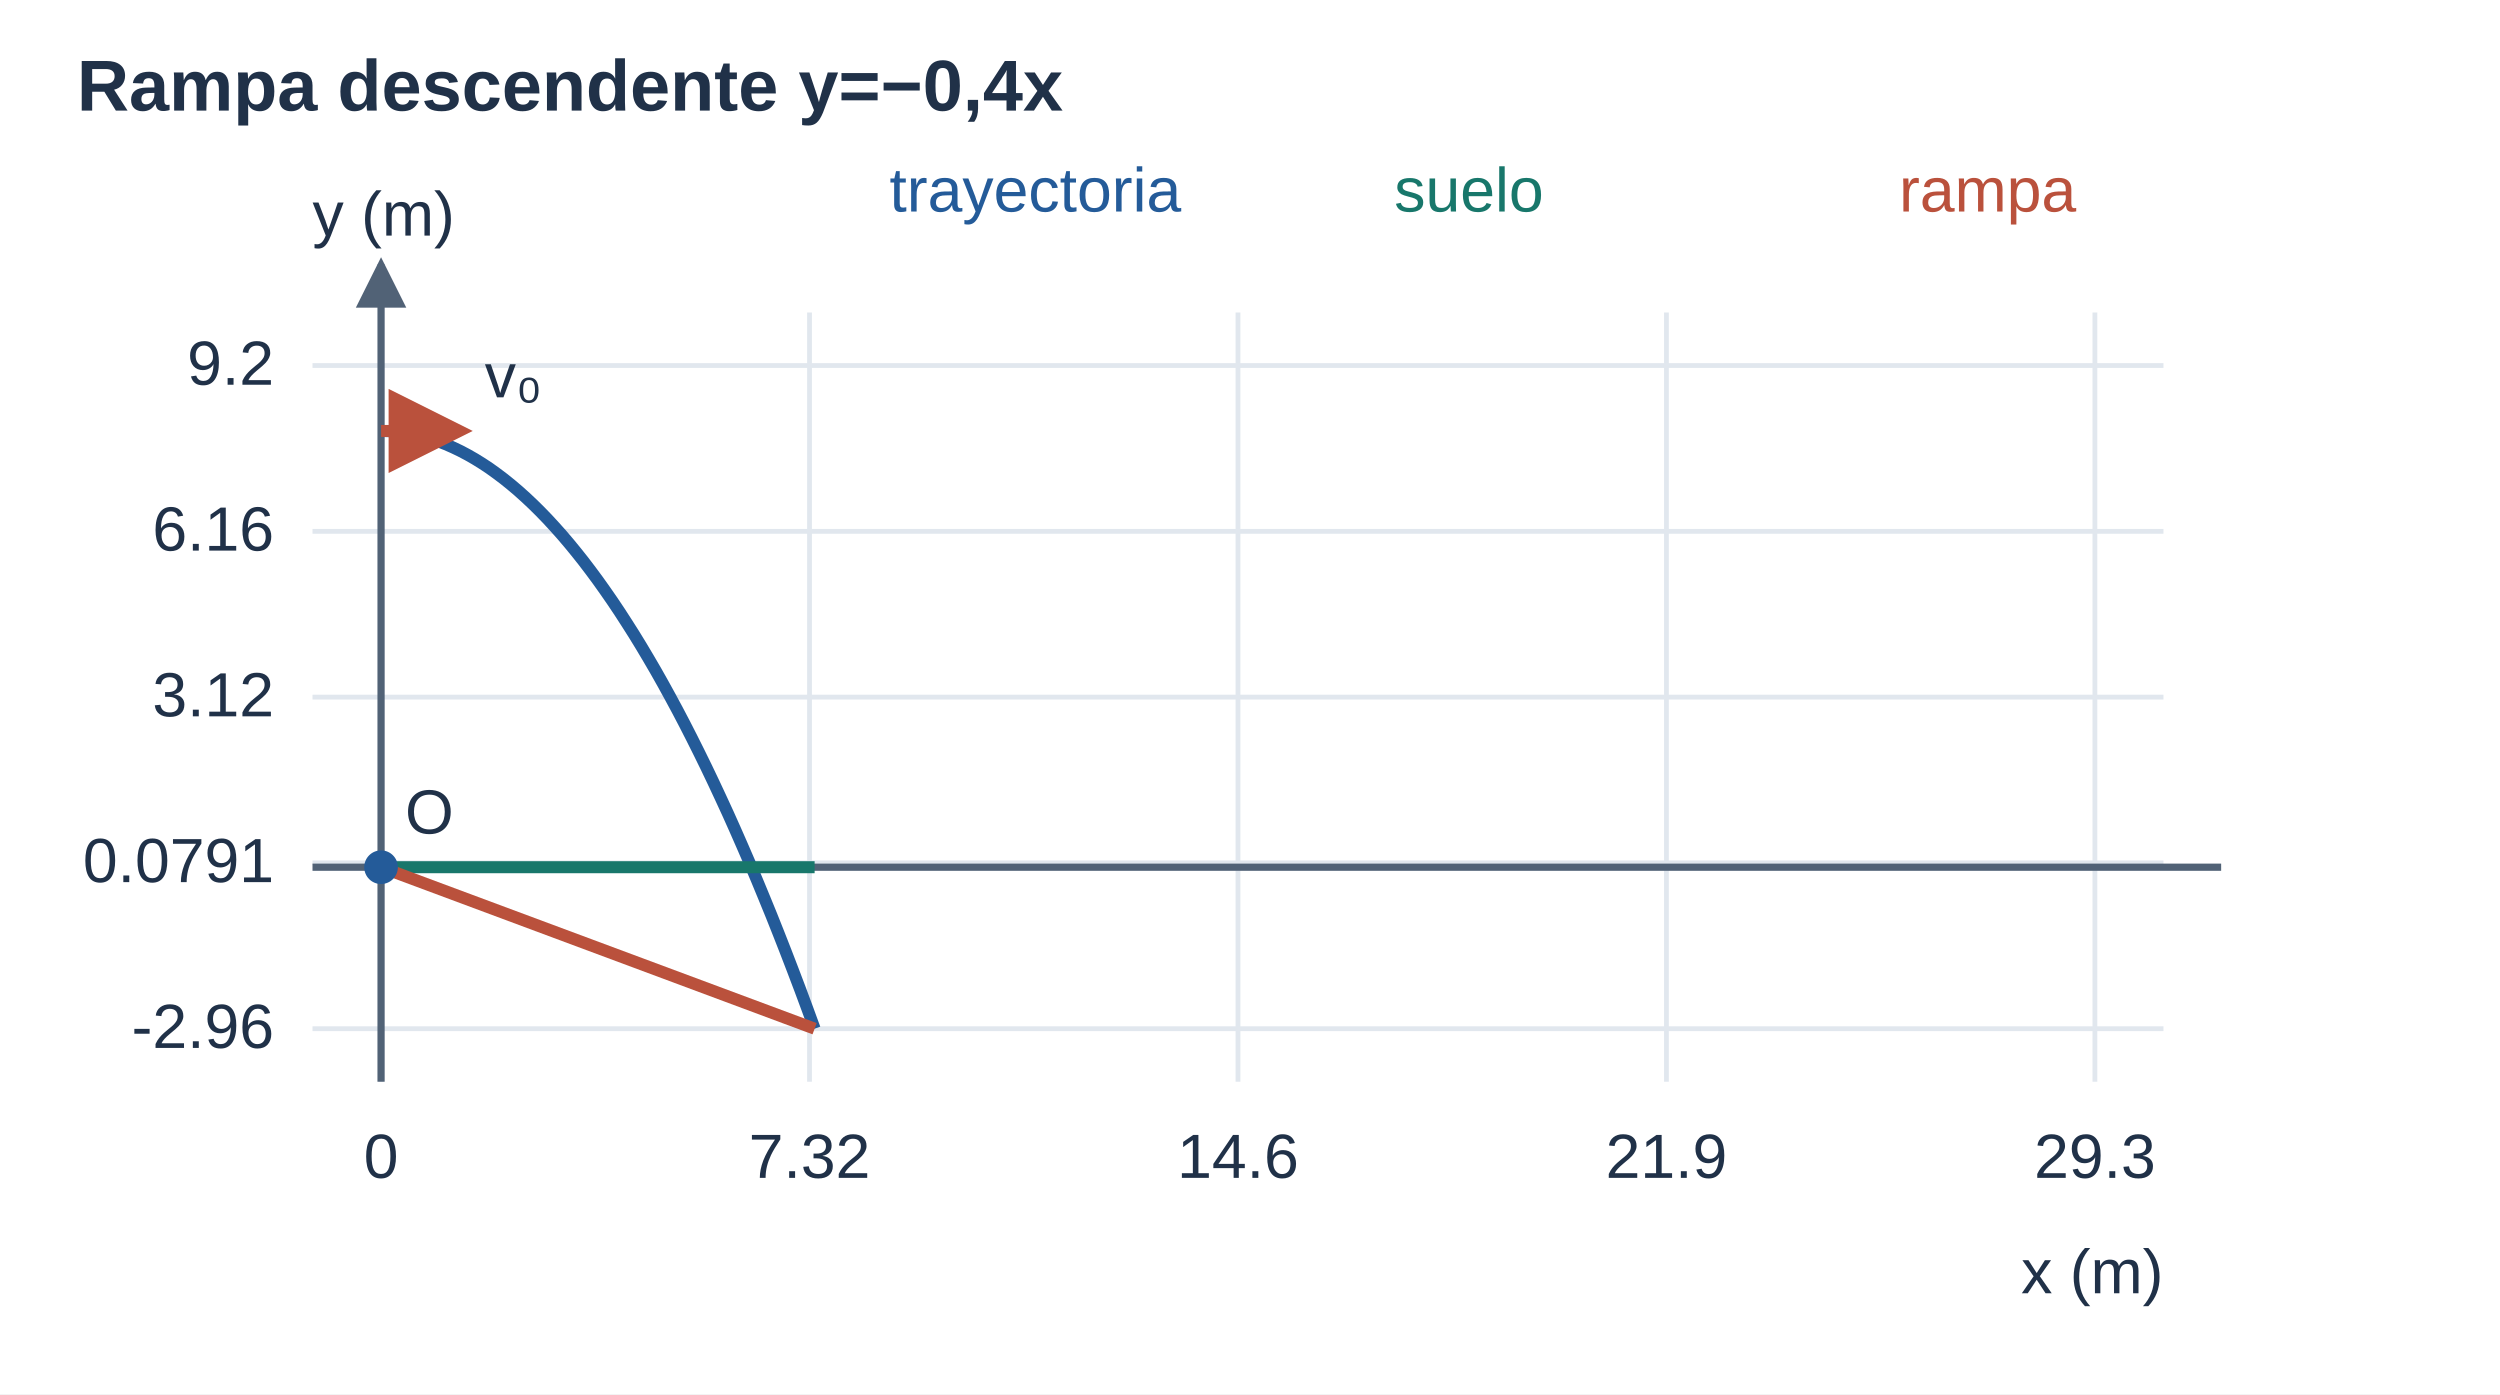
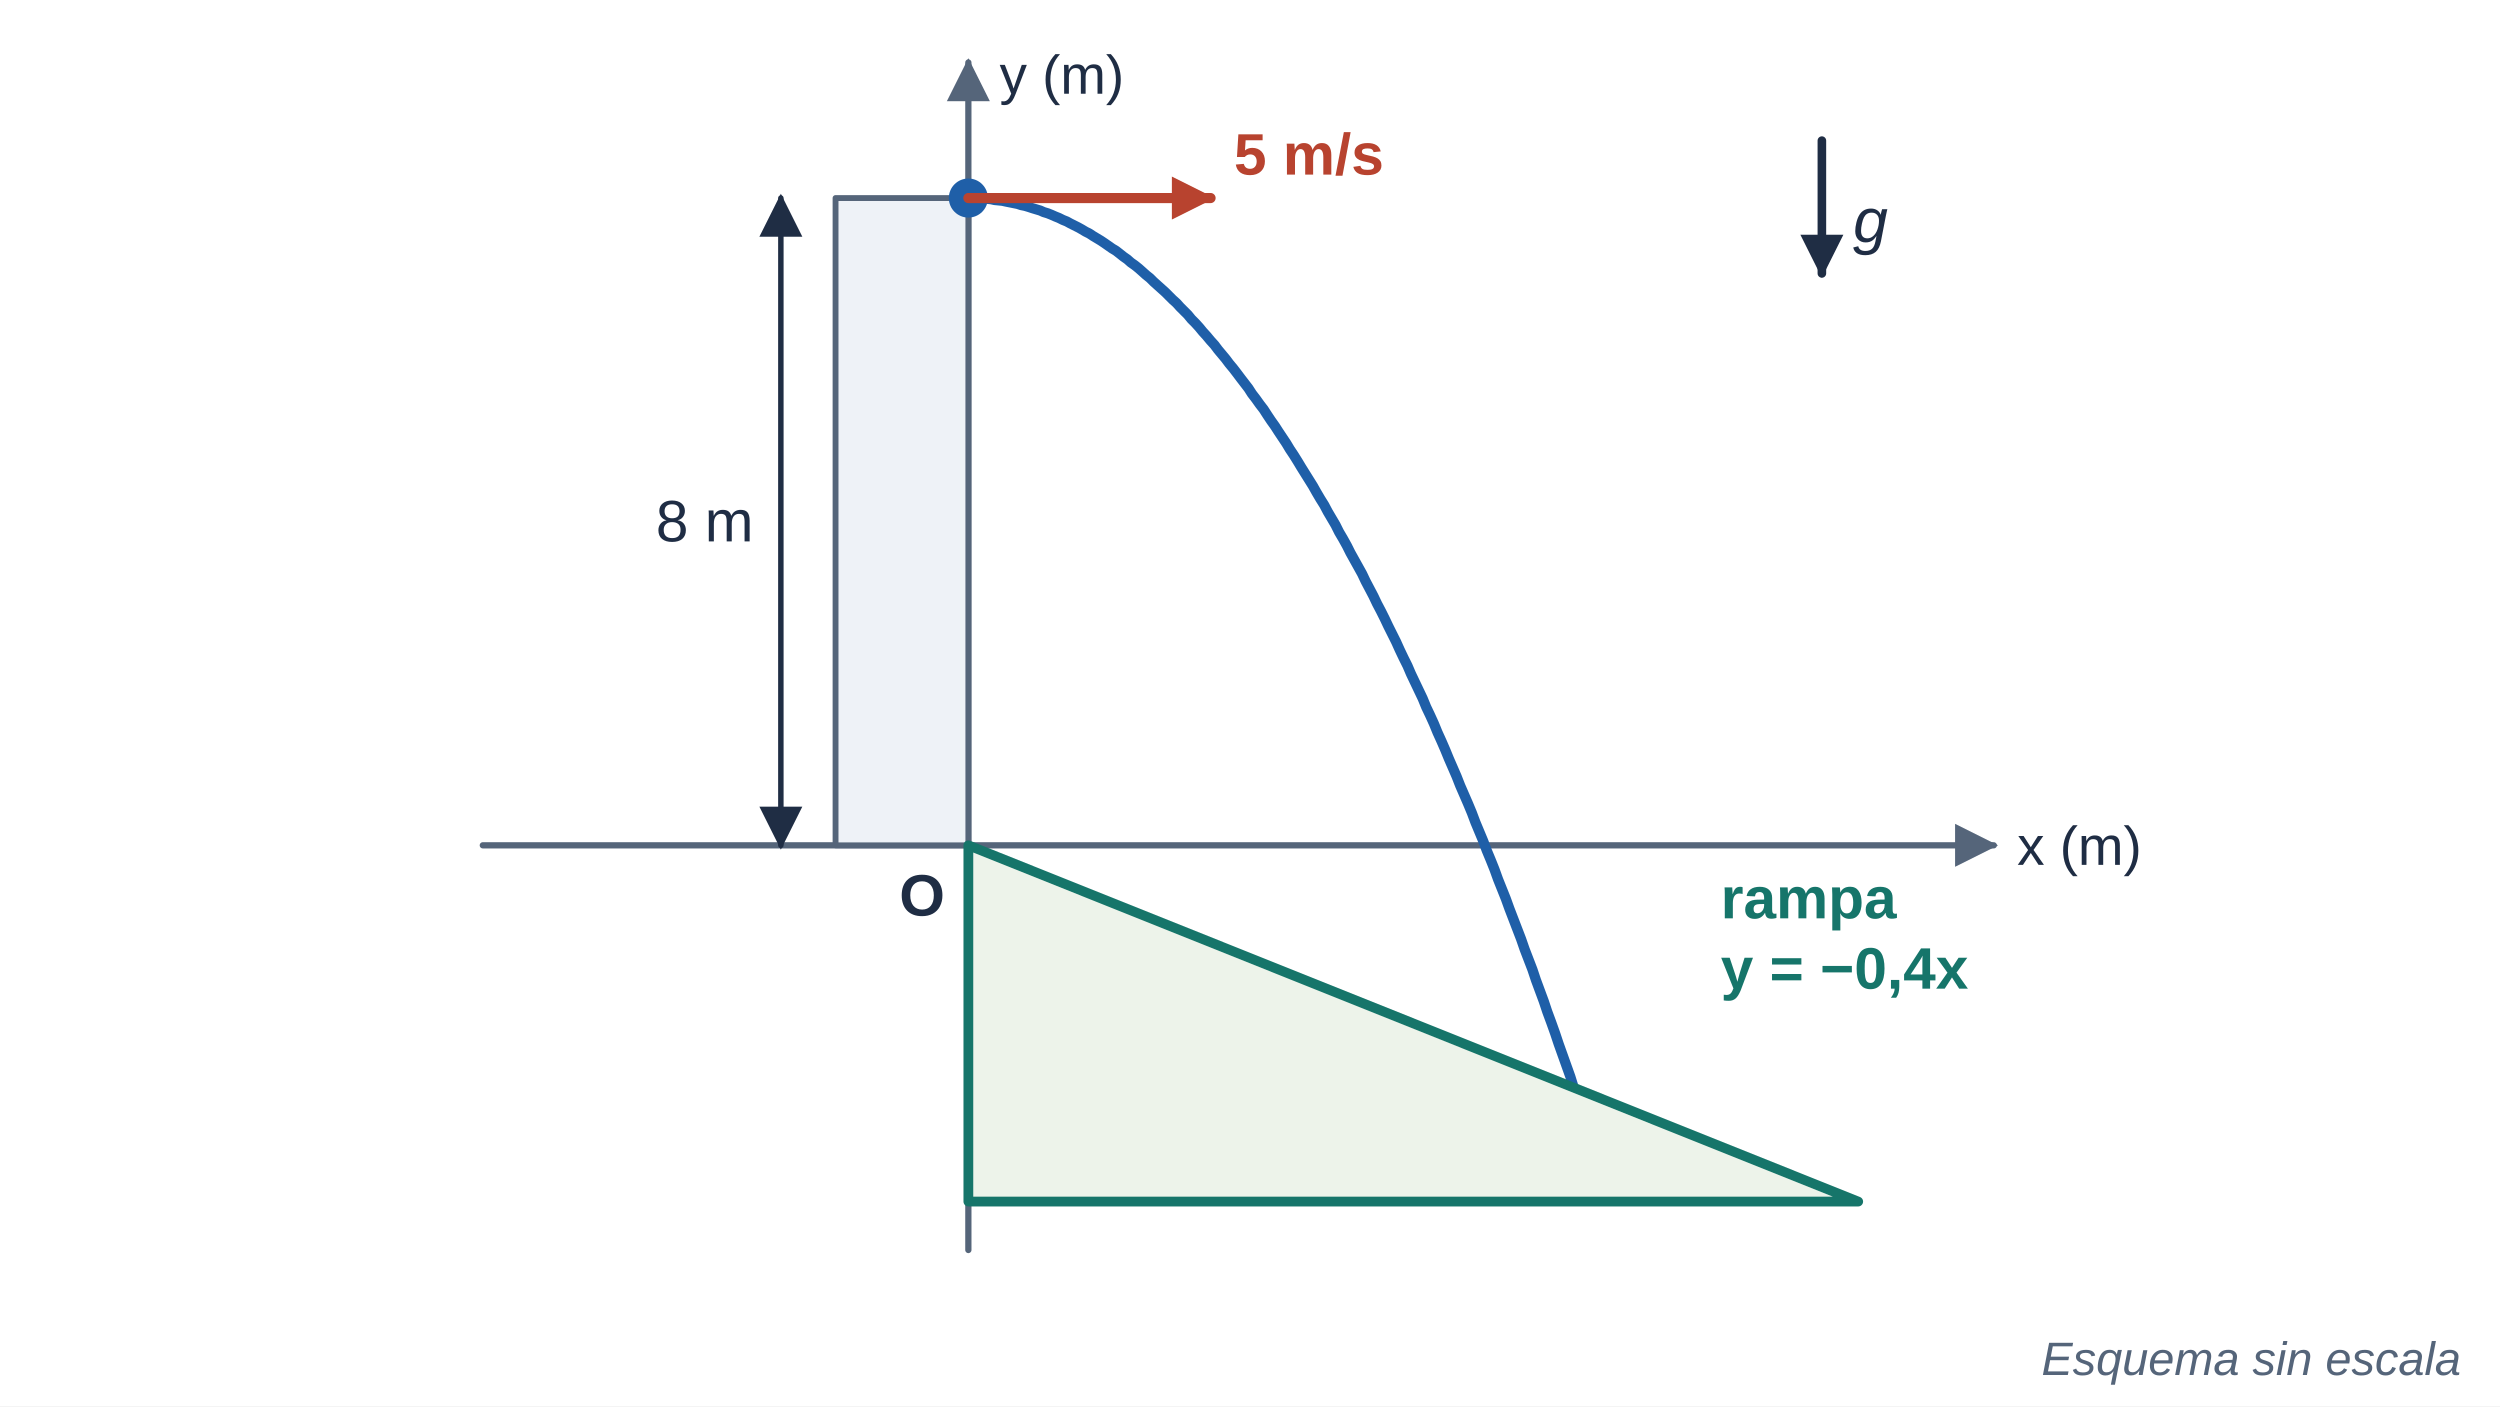
- <svg xmlns="http://www.w3.org/2000/svg" viewBox="0 0 520 290" role="img" aria-labelledby="title desc" style="max-width:100%;height:auto">
+ <svg xmlns="http://www.w3.org/2000/svg" viewBox="0 0 640 360" role="img" aria-labelledby="title desc" style="max-width:100%;height:auto">
  <defs>
-     <marker id="arrow" markerWidth="7" markerHeight="7" refX="6" refY="3.5" orient="auto-start-reverse">
-       <path d="M0 0 L7 3.5 L0 7Z" fill="context-stroke" />
+     <marker id="ah-blue" viewBox="0 0 10 10" refX="9" refY="5" markerWidth="11" markerHeight="11" markerUnits="userSpaceOnUse" orient="auto-start-reverse">
+       <path d="M0 0L10 5L0 10Z" fill="#1f5fa8" />
+     </marker>
+     <marker id="ah-red" viewBox="0 0 10 10" refX="9" refY="5" markerWidth="11" markerHeight="11" markerUnits="userSpaceOnUse" orient="auto-start-reverse">
+       <path d="M0 0L10 5L0 10Z" fill="#b8432f" />
+     </marker>
+     <marker id="ah-green" viewBox="0 0 10 10" refX="9" refY="5" markerWidth="11" markerHeight="11" markerUnits="userSpaceOnUse" orient="auto-start-reverse">
+       <path d="M0 0L10 5L0 10Z" fill="#16756a" />
+     </marker>
+     <marker id="ah-purple" viewBox="0 0 10 10" refX="9" refY="5" markerWidth="11" markerHeight="11" markerUnits="userSpaceOnUse" orient="auto-start-reverse">
+       <path d="M0 0L10 5L0 10Z" fill="#6d4fb0" />
+     </marker>
+     <marker id="ah-muted" viewBox="0 0 10 10" refX="9" refY="5" markerWidth="11" markerHeight="11" markerUnits="userSpaceOnUse" orient="auto-start-reverse">
+       <path d="M0 0L10 5L0 10Z" fill="#55657a" />
+     </marker>
+     <marker id="ah-ink" viewBox="0 0 10 10" refX="9" refY="5" markerWidth="11" markerHeight="11" markerUnits="userSpaceOnUse" orient="auto-start-reverse">
+       <path d="M0 0L10 5L0 10Z" fill="#1f2d44" />
    </marker>
  </defs>
-   <rect width="100%" height="100%" fill="white" />
-   <g font-family="Arial,sans-serif" font-size="13" fill="#203148">
-     <text x="16" y="23" font-size="15" font-weight="bold">Rampa descendente y=−0,4x</text>
-     <path d="M79.26 65V225 M65 213.97H450" stroke="#e1e7ee" fill="none" />
-     <text x="79.26" y="245" text-anchor="middle">0</text>
-     <text x="57" y="217.97" text-anchor="end">-2.96</text>
-     <path d="M168.38 65V225 M65 179.48H450" stroke="#e1e7ee" fill="none" />
-     <text x="168.38" y="245" text-anchor="middle">7.32</text>
-     <text x="57" y="183.48" text-anchor="end">0.0791</text>
-     <path d="M257.50 65V225 M65 145.00H450" stroke="#e1e7ee" fill="none" />
-     <text x="257.50" y="245" text-anchor="middle">14.6</text>
-     <text x="57" y="149.00" text-anchor="end">3.12</text>
-     <path d="M346.62 65V225 M65 110.52H450" stroke="#e1e7ee" fill="none" />
-     <text x="346.62" y="245" text-anchor="middle">21.9</text>
-     <text x="57" y="114.52" text-anchor="end">6.16</text>
-     <path d="M435.74 65V225 M65 76.03H450" stroke="#e1e7ee" fill="none" />
-     <text x="435.74" y="245" text-anchor="middle">29.3</text>
-     <text x="57" y="80.03" text-anchor="end">9.2</text>
-     <path d="M65 180.38H462 M79.26 225V55" stroke="#516276" stroke-width="1.5" fill="none" marker-end="url(#arrow)" />
-     <text x="450" y="269" text-anchor="end">x (m)</text>
-     <text x="65" y="49">y (m)</text>
-     <polyline points="79.26,89.64 80.76,89.68 82.27,89.78 83.77,89.96 85.27,90.20 86.77,90.51 88.28,90.89 89.78,91.34 91.28,91.85 92.79,92.44 94.29,93.10 95.79,93.82 97.30,94.62 98.80,95.48 100.30,96.41 101.81,97.41 103.31,98.49 104.81,99.62 106.31,100.83 107.82,102.11 109.32,103.46 110.82,104.87 112.33,106.36 113.83,107.91 115.33,109.54 116.84,111.23 118.34,112.99 119.84,114.82 121.35,116.72 122.85,118.69 124.35,120.72 125.85,122.83 127.36,125.01 128.86,127.25 130.36,129.57 131.87,131.95 133.37,134.40 134.87,136.92 136.38,139.51 137.88,142.17 139.38,144.90 140.89,147.70 142.39,150.56 143.89,153.50 145.39,156.50 146.90,159.58 148.40,162.72 149.90,165.93 151.41,169.21 152.91,172.56 154.41,175.98 155.92,179.47 157.42,183.02 158.92,186.65 160.43,190.34 161.93,194.11 163.43,197.94 164.93,201.84 166.44,205.82 167.94,209.86 169.44,213.97" fill="none" stroke="#245b99" stroke-width="2.5" />
-     <text x="185" y="44" fill="#245b99">trayectoria</text>
-     <polyline points="79.26,180.38 169.44,180.38" fill="none" stroke="#18776b" stroke-width="2.5" />
-     <text x="290" y="44" fill="#18776b">suelo</text>
-     <polyline points="79.26,180.38 169.44,213.97" fill="none" stroke="#ba513c" stroke-width="2.5" />
-     <text x="395" y="44" fill="#ba513c">rampa</text>
-     <path d="M79.26,89.64 L95.83,89.64" stroke="#ba513c" stroke-width="2.5" marker-end="url(#arrow)" />
-     <text x="100.83" y="82.64">v₀</text>
-     <circle cx="79.26" cy="180.38" r="3.5" fill="#245b99" />
-     <text x="84.26" y="173.38">O</text>
+   <rect width="640" height="360" fill="#ffffff" />
+   <g font-family="Arial, Helvetica, sans-serif" font-size="15" fill="#1f2d44" stroke-linecap="round" stroke-linejoin="round">
+     <text x="241.9" y="234.4" text-anchor="end" font-weight="bold">O</text>
+     <path d="M123.6 216.4L510.4 216.4" fill="none" stroke="#55657a" stroke-width="1.6" marker-end="url(#ah-muted)" />
+     <path d="M247.9 320.0L247.9 16.0" fill="none" stroke="#55657a" stroke-width="1.6" marker-end="url(#ah-muted)" />
+     <text x="516.4" y="221.4" font-size="14">x (m)</text>
+     <text x="255.9" y="24.0" font-size="14">y (m)</text>
+     <rect x="213.9" y="50.7" width="34" height="165.7" fill="#eef2f7" stroke="#55657a" stroke-width="1.5" />
+     <path d="M199.9 216.4L199.9 50.7" fill="none" stroke="#1f2d44" stroke-width="1.4" marker-start="url(#ah-ink)" marker-end="url(#ah-ink)" />
+     <text x="192.9" y="138.6" text-anchor="end" stroke="#ffffff" stroke-width="4" paint-order="stroke">8 m</text>
+     <polyline points="247.9,50.7 248.8,50.7 249.8,50.7 250.8,50.8 251.7,50.9 252.7,50.9 253.7,51.0 254.6,51.2 255.6,51.3 256.6,51.4 257.5,51.6 258.5,51.8 259.5,52.0 260.5,52.2 261.4,52.5 262.4,52.7 263.4,53.0 264.3,53.3 265.3,53.6 266.3,53.9 267.2,54.3 268.2,54.6 269.2,55.0 270.1,55.4 271.1,55.8 272.1,56.3 273.1,56.7 274.0,57.2 275.0,57.7 276.0,58.2 276.9,58.7 277.9,59.3 278.9,59.8 279.8,60.4 280.8,61.0 281.8,61.6 282.7,62.2 283.7,62.9 284.7,63.6 285.7,64.2 286.6,64.9 287.6,65.7 288.6,66.4 289.5,67.2 290.5,67.9 291.5,68.7 292.4,69.5 293.4,70.4 294.4,71.2 295.3,72.1 296.3,73.0 297.3,73.9 298.3,74.8 299.2,75.7 300.2,76.7 301.2,77.6 302.1,78.6 303.1,79.6 304.1,80.6 305.0,81.7 306.0,82.7 307.0,83.8 307.9,84.9 308.9,86.0 309.9,87.2 310.9,88.3 311.8,89.5 312.8,90.7 313.8,91.9 314.7,93.1 315.7,94.3 316.7,95.6 317.6,96.8 318.6,98.1 319.6,99.4 320.5,100.8 321.5,102.1 322.5,103.5 323.5,104.8 324.4,106.2 325.4,107.7 326.4,109.1 327.3,110.5 328.3,112.0 329.3,113.5 330.2,115.0 331.2,116.5 332.2,118.1 333.1,119.6 334.1,121.2 335.1,122.8 336.1,124.4 337.0,126.0 338.0,127.7 339.0,129.3 339.9,131.0 340.9,132.7 341.9,134.4 342.8,136.2 343.8,137.9 344.8,139.7 345.7,141.5 346.7,143.3 347.7,145.1 348.7,146.9 349.6,148.8 350.6,150.7 351.6,152.6 352.5,154.5 353.5,156.4 354.5,158.4 355.4,160.3 356.4,162.3 357.4,164.3 358.3,166.3 359.3,168.4 360.3,170.4 361.2,172.5 362.2,174.6 363.2,176.7 364.2,178.8 365.1,181.0 366.1,183.1 367.1,185.3 368.0,187.5 369.0,189.7 370.0,192.0 370.9,194.2 371.9,196.5 372.9,198.8 373.8,201.1 374.8,203.4 375.8,205.7 376.8,208.1 377.7,210.5 378.7,212.9 379.7,215.3 380.6,217.7 381.6,220.1 382.6,222.6 383.5,225.1 384.5,227.6 385.5,230.1 386.4,232.6 387.4,235.2 388.4,237.8 389.4,240.4 390.3,243.0 391.3,245.6 392.3,248.2 393.2,250.9 394.2,253.6 395.2,256.3 396.1,259.0 397.1,261.7 398.1,264.5 399.0,267.2 400.0,270.0 401.0,272.8 402.0,275.6 402.9,278.5" fill="none" stroke="#1f5fa8" stroke-width="2.6" />
+     <circle cx="247.9" cy="50.7" r="5" fill="#1f5fa8" />
+     <path d="M247.9 50.7L309.9 50.7" fill="none" stroke="#b8432f" stroke-width="2.6" marker-end="url(#ah-red)" />
+     <text x="315.9" y="44.7" fill="#b8432f" font-weight="bold" stroke="#ffffff" stroke-width="4" paint-order="stroke">5 m/s</text>
+     <path d="M466.4 36.0L466.4 70.0" fill="none" stroke="#1f2d44" stroke-width="2.2" marker-end="url(#ah-ink)" />
+     <text x="474.4" y="62.0" font-size="16" font-style="italic">g</text>
+     <path d="M247.9 216.4L475.7 307.6L247.9 307.6Z" fill="#edf3ea" stroke="#16756a" stroke-width="2.5" />
+     <text x="440.5" y="235.1" fill="#16756a" font-weight="bold" stroke="#ffffff" stroke-width="4" paint-order="stroke">rampa</text>
+     <text x="440.5" y="253.1" fill="#16756a" font-weight="bold" stroke="#ffffff" stroke-width="4" paint-order="stroke">y = −0,4x</text>
+     <text x="630.0" y="352.0" text-anchor="end" fill="#55657a" font-size="12" font-style="italic">Esquema sin escala</text>
  </g>
</svg>
